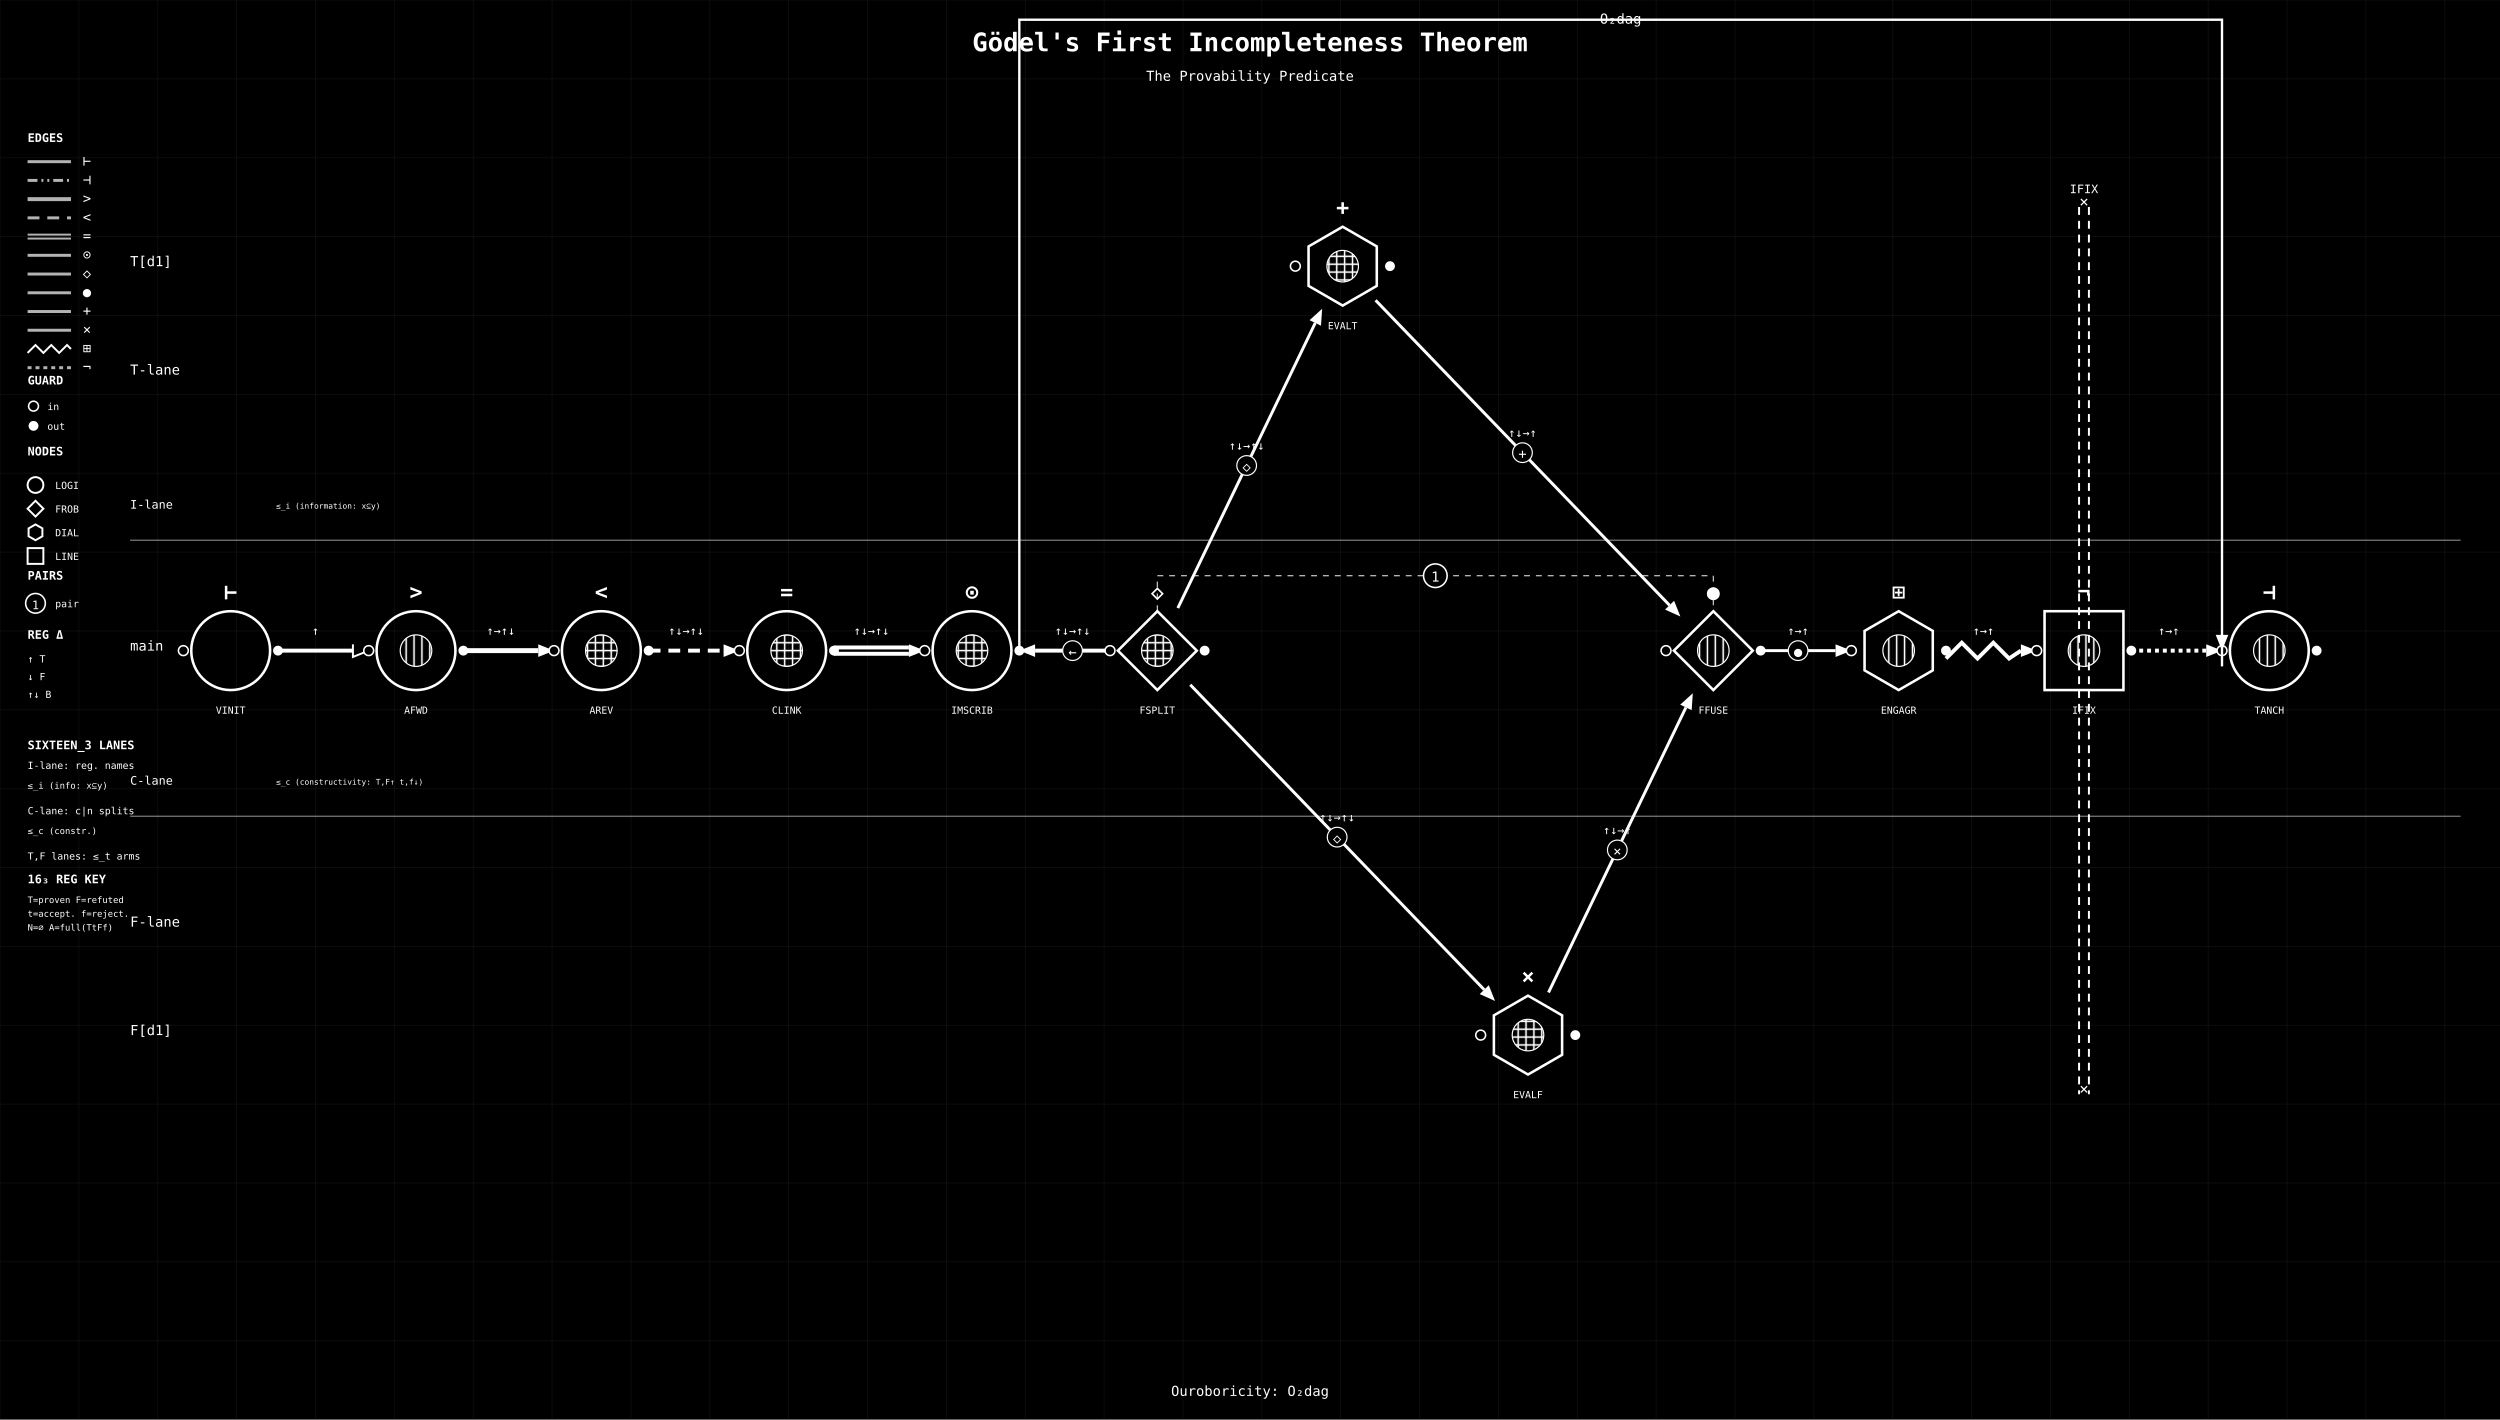
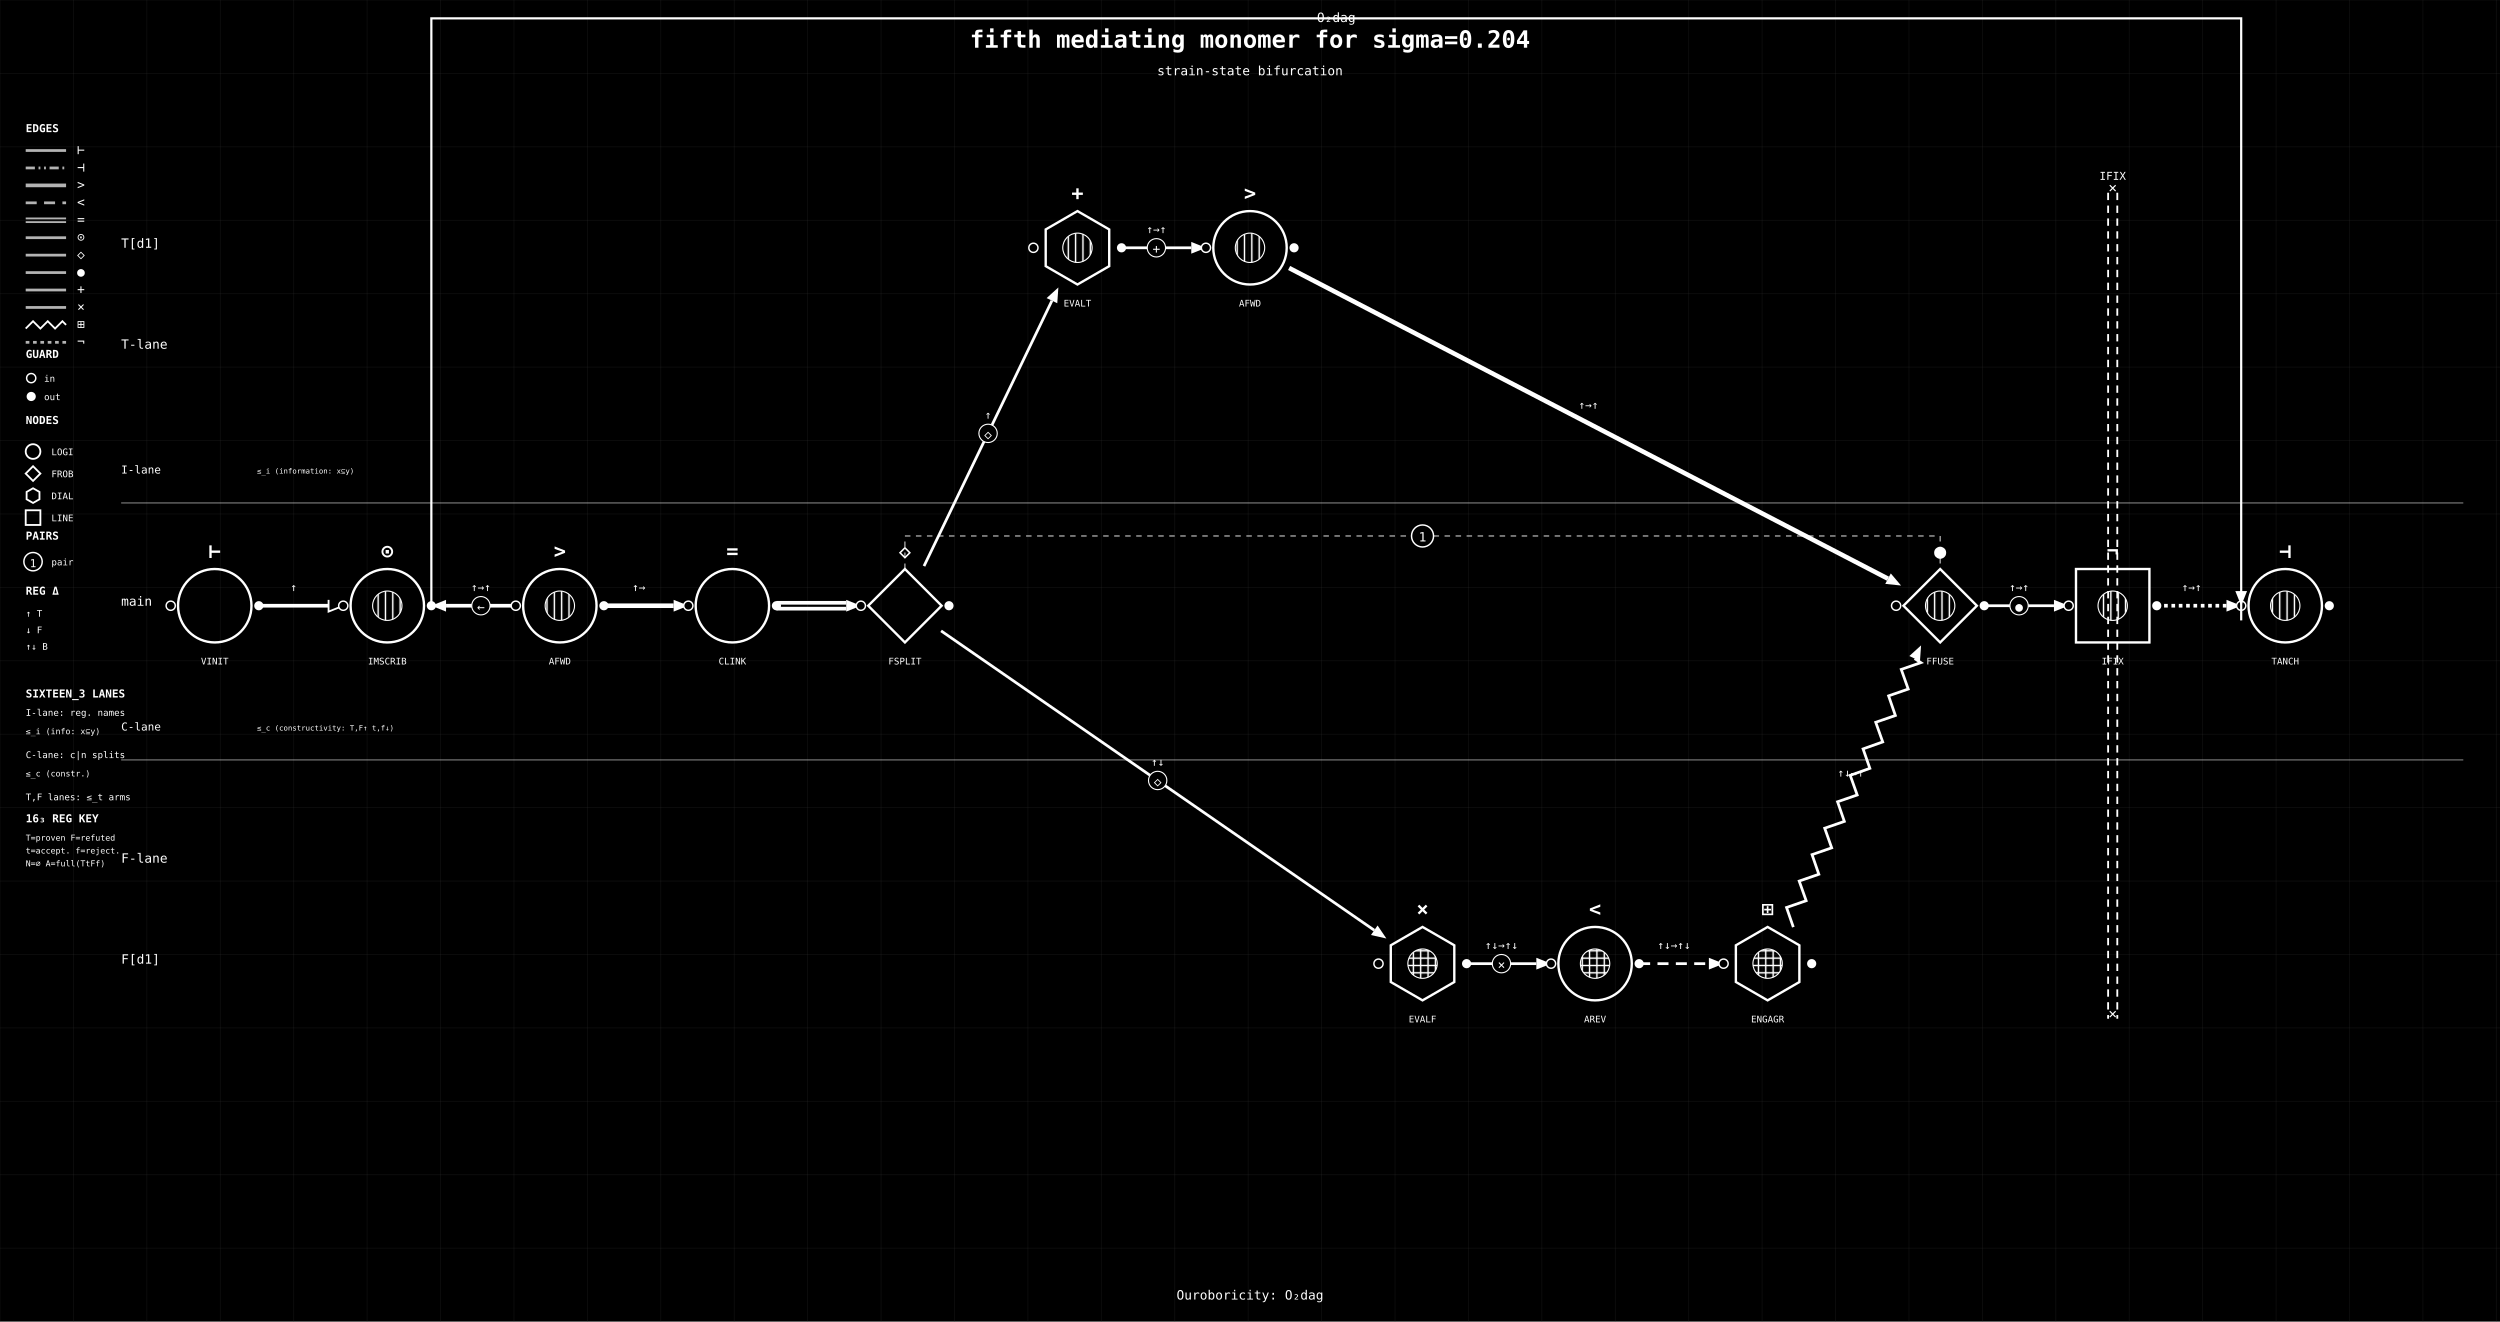
- <svg xmlns="http://www.w3.org/2000/svg" viewBox="0 0 1268 720">
-   <rect width="1268" height="720" fill="#000000" />
+ <svg xmlns="http://www.w3.org/2000/svg" viewBox="0 0 1362 720">
+   <rect width="1362" height="720" fill="#000000" />
  <defs>
    <pattern id="hatch-T" width="4" height="4" patternUnits="userSpaceOnUse">
      <path d="M2,0 L2,4" stroke="#ffffff" stroke-width="0.8" />
    </pattern>
    <pattern id="hatch-F" width="4" height="4" patternUnits="userSpaceOnUse">
      <path d="M0,2 L4,2" stroke="#ffffff" stroke-width="0.8" />
    </pattern>
    <pattern id="hatch-B" width="4" height="4" patternUnits="userSpaceOnUse">
      <path d="M2,0 L2,4 M0,2 L4,2" stroke="#ffffff" stroke-width="0.8" />
    </pattern>
  </defs>
  <line x1="0.0" y1="0.0" x2="0.0" y2="720.0" stroke="#333333" stroke-width="0.4" opacity="0.3" />
  <line x1="40.0" y1="0.0" x2="40.0" y2="720.0" stroke="#333333" stroke-width="0.4" opacity="0.3" />
  <line x1="80.0" y1="0.0" x2="80.0" y2="720.0" stroke="#333333" stroke-width="0.4" opacity="0.3" />
  <line x1="120.0" y1="0.0" x2="120.0" y2="720.0" stroke="#333333" stroke-width="0.4" opacity="0.3" />
  <line x1="160.0" y1="0.0" x2="160.0" y2="720.0" stroke="#333333" stroke-width="0.4" opacity="0.3" />
  <line x1="200.0" y1="0.0" x2="200.0" y2="720.0" stroke="#333333" stroke-width="0.4" opacity="0.3" />
  <line x1="240.0" y1="0.0" x2="240.0" y2="720.0" stroke="#333333" stroke-width="0.4" opacity="0.3" />
  <line x1="280.0" y1="0.0" x2="280.0" y2="720.0" stroke="#333333" stroke-width="0.4" opacity="0.3" />
  <line x1="320.0" y1="0.0" x2="320.0" y2="720.0" stroke="#333333" stroke-width="0.4" opacity="0.3" />
  <line x1="360.0" y1="0.0" x2="360.0" y2="720.0" stroke="#333333" stroke-width="0.4" opacity="0.3" />
  <line x1="400.0" y1="0.0" x2="400.0" y2="720.0" stroke="#333333" stroke-width="0.4" opacity="0.3" />
  <line x1="440.0" y1="0.0" x2="440.0" y2="720.0" stroke="#333333" stroke-width="0.4" opacity="0.3" />
  <line x1="480.0" y1="0.0" x2="480.0" y2="720.0" stroke="#333333" stroke-width="0.4" opacity="0.3" />
  <line x1="520.0" y1="0.0" x2="520.0" y2="720.0" stroke="#333333" stroke-width="0.4" opacity="0.3" />
  <line x1="560.0" y1="0.0" x2="560.0" y2="720.0" stroke="#333333" stroke-width="0.4" opacity="0.3" />
  <line x1="600.0" y1="0.0" x2="600.0" y2="720.0" stroke="#333333" stroke-width="0.4" opacity="0.3" />
  <line x1="640.0" y1="0.0" x2="640.0" y2="720.0" stroke="#333333" stroke-width="0.4" opacity="0.3" />
  <line x1="680.0" y1="0.0" x2="680.0" y2="720.0" stroke="#333333" stroke-width="0.4" opacity="0.3" />
  <line x1="720.0" y1="0.0" x2="720.0" y2="720.0" stroke="#333333" stroke-width="0.4" opacity="0.3" />
  <line x1="760.0" y1="0.0" x2="760.0" y2="720.0" stroke="#333333" stroke-width="0.4" opacity="0.3" />
  <line x1="800.0" y1="0.0" x2="800.0" y2="720.0" stroke="#333333" stroke-width="0.4" opacity="0.3" />
  <line x1="840.0" y1="0.0" x2="840.0" y2="720.0" stroke="#333333" stroke-width="0.4" opacity="0.3" />
  <line x1="880.0" y1="0.0" x2="880.0" y2="720.0" stroke="#333333" stroke-width="0.4" opacity="0.3" />
  <line x1="920.0" y1="0.0" x2="920.0" y2="720.0" stroke="#333333" stroke-width="0.4" opacity="0.3" />
  <line x1="960.0" y1="0.0" x2="960.0" y2="720.0" stroke="#333333" stroke-width="0.4" opacity="0.3" />
  <line x1="1000.0" y1="0.0" x2="1000.0" y2="720.0" stroke="#333333" stroke-width="0.4" opacity="0.3" />
  <line x1="1040.0" y1="0.0" x2="1040.0" y2="720.0" stroke="#333333" stroke-width="0.4" opacity="0.3" />
  <line x1="1080.0" y1="0.0" x2="1080.0" y2="720.0" stroke="#333333" stroke-width="0.4" opacity="0.3" />
  <line x1="1120.0" y1="0.0" x2="1120.0" y2="720.0" stroke="#333333" stroke-width="0.4" opacity="0.3" />
  <line x1="1160.0" y1="0.0" x2="1160.0" y2="720.0" stroke="#333333" stroke-width="0.4" opacity="0.3" />
  <line x1="1200.0" y1="0.0" x2="1200.0" y2="720.0" stroke="#333333" stroke-width="0.4" opacity="0.3" />
  <line x1="1240.0" y1="0.0" x2="1240.0" y2="720.0" stroke="#333333" stroke-width="0.4" opacity="0.3" />
-   <line x1="0.0" y1="0.0" x2="1268.0" y2="0.0" stroke="#333333" stroke-width="0.4" opacity="0.3" />
-   <line x1="0.0" y1="40.0" x2="1268.0" y2="40.0" stroke="#333333" stroke-width="0.4" opacity="0.3" />
-   <line x1="0.0" y1="80.0" x2="1268.0" y2="80.0" stroke="#333333" stroke-width="0.4" opacity="0.3" />
-   <line x1="0.0" y1="120.0" x2="1268.0" y2="120.0" stroke="#333333" stroke-width="0.4" opacity="0.3" />
-   <line x1="0.0" y1="160.0" x2="1268.0" y2="160.0" stroke="#333333" stroke-width="0.4" opacity="0.3" />
-   <line x1="0.0" y1="200.0" x2="1268.0" y2="200.0" stroke="#333333" stroke-width="0.4" opacity="0.3" />
-   <line x1="0.0" y1="240.0" x2="1268.0" y2="240.0" stroke="#333333" stroke-width="0.4" opacity="0.3" />
-   <line x1="0.0" y1="280.0" x2="1268.0" y2="280.0" stroke="#333333" stroke-width="0.4" opacity="0.3" />
-   <line x1="0.0" y1="320.0" x2="1268.0" y2="320.0" stroke="#333333" stroke-width="0.4" opacity="0.3" />
-   <line x1="0.0" y1="360.0" x2="1268.0" y2="360.0" stroke="#333333" stroke-width="0.4" opacity="0.3" />
-   <line x1="0.0" y1="400.0" x2="1268.0" y2="400.0" stroke="#333333" stroke-width="0.4" opacity="0.3" />
-   <line x1="0.0" y1="440.0" x2="1268.0" y2="440.0" stroke="#333333" stroke-width="0.4" opacity="0.3" />
-   <line x1="0.0" y1="480.0" x2="1268.0" y2="480.0" stroke="#333333" stroke-width="0.4" opacity="0.3" />
-   <line x1="0.0" y1="520.0" x2="1268.0" y2="520.0" stroke="#333333" stroke-width="0.4" opacity="0.3" />
-   <line x1="0.0" y1="560.0" x2="1268.0" y2="560.0" stroke="#333333" stroke-width="0.4" opacity="0.3" />
-   <line x1="0.0" y1="600.0" x2="1268.0" y2="600.0" stroke="#333333" stroke-width="0.4" opacity="0.3" />
-   <line x1="0.0" y1="640.0" x2="1268.0" y2="640.0" stroke="#333333" stroke-width="0.4" opacity="0.3" />
-   <line x1="0.0" y1="680.0" x2="1268.0" y2="680.0" stroke="#333333" stroke-width="0.4" opacity="0.3" />
-   <text x="634.0" y="26.0" fill="#ffffff" font-size="13" text-anchor="middle" font-family="monospace" font-weight="bold">Gödel's First Incompleteness Theorem</text>
-   <text x="634.0" y="41.0" fill="#ffffff" font-size="7" text-anchor="middle" font-family="monospace">The Provability Predicate</text>
+   <line x1="1280.0" y1="0.0" x2="1280.0" y2="720.0" stroke="#333333" stroke-width="0.4" opacity="0.3" />
+   <line x1="1320.0" y1="0.0" x2="1320.0" y2="720.0" stroke="#333333" stroke-width="0.4" opacity="0.3" />
+   <line x1="1360.0" y1="0.0" x2="1360.0" y2="720.0" stroke="#333333" stroke-width="0.4" opacity="0.3" />
+   <line x1="0.0" y1="0.0" x2="1362.0" y2="0.0" stroke="#333333" stroke-width="0.4" opacity="0.3" />
+   <line x1="0.0" y1="40.0" x2="1362.0" y2="40.0" stroke="#333333" stroke-width="0.4" opacity="0.3" />
+   <line x1="0.0" y1="80.0" x2="1362.0" y2="80.0" stroke="#333333" stroke-width="0.4" opacity="0.3" />
+   <line x1="0.0" y1="120.0" x2="1362.0" y2="120.0" stroke="#333333" stroke-width="0.4" opacity="0.3" />
+   <line x1="0.0" y1="160.0" x2="1362.0" y2="160.0" stroke="#333333" stroke-width="0.4" opacity="0.3" />
+   <line x1="0.0" y1="200.0" x2="1362.0" y2="200.0" stroke="#333333" stroke-width="0.4" opacity="0.3" />
+   <line x1="0.0" y1="240.0" x2="1362.0" y2="240.0" stroke="#333333" stroke-width="0.4" opacity="0.3" />
+   <line x1="0.0" y1="280.0" x2="1362.0" y2="280.0" stroke="#333333" stroke-width="0.4" opacity="0.3" />
+   <line x1="0.0" y1="320.0" x2="1362.0" y2="320.0" stroke="#333333" stroke-width="0.4" opacity="0.3" />
+   <line x1="0.0" y1="360.0" x2="1362.0" y2="360.0" stroke="#333333" stroke-width="0.4" opacity="0.3" />
+   <line x1="0.0" y1="400.0" x2="1362.0" y2="400.0" stroke="#333333" stroke-width="0.4" opacity="0.3" />
+   <line x1="0.0" y1="440.0" x2="1362.0" y2="440.0" stroke="#333333" stroke-width="0.4" opacity="0.3" />
+   <line x1="0.0" y1="480.0" x2="1362.0" y2="480.0" stroke="#333333" stroke-width="0.4" opacity="0.3" />
+   <line x1="0.0" y1="520.0" x2="1362.0" y2="520.0" stroke="#333333" stroke-width="0.4" opacity="0.3" />
+   <line x1="0.0" y1="560.0" x2="1362.0" y2="560.0" stroke="#333333" stroke-width="0.4" opacity="0.3" />
+   <line x1="0.0" y1="600.0" x2="1362.0" y2="600.0" stroke="#333333" stroke-width="0.4" opacity="0.3" />
+   <line x1="0.0" y1="640.0" x2="1362.0" y2="640.0" stroke="#333333" stroke-width="0.4" opacity="0.3" />
+   <line x1="0.0" y1="680.0" x2="1362.0" y2="680.0" stroke="#333333" stroke-width="0.4" opacity="0.3" />
+   <text x="681.0" y="26.0" fill="#ffffff" font-size="13" text-anchor="middle" font-family="monospace" font-weight="bold">fifth mediating monomer for sigma=0.204 </text>
+   <text x="681.0" y="41.0" fill="#ffffff" font-size="7" text-anchor="middle" font-family="monospace">strain-state bifurcation</text>
  <text x="66.0" y="190.0" fill="#ffffff" font-size="7" text-anchor="start" font-family="monospace">T-lane</text>
  <text x="66.0" y="135.0" fill="#ffffff" font-size="7" text-anchor="start" font-family="monospace">T[d1]</text>
  <text x="66.0" y="470.0" fill="#ffffff" font-size="7" text-anchor="start" font-family="monospace">F-lane</text>
  <text x="66.0" y="525.0" fill="#ffffff" font-size="7" text-anchor="start" font-family="monospace">F[d1]</text>
  <text x="66.0" y="330.0" fill="#ffffff" font-size="7" text-anchor="start" font-family="monospace">main</text>
  <text x="66.0" y="258.0" fill="#ffffff" font-size="6" text-anchor="start" font-family="monospace">I-lane</text>
  <text x="140.0" y="258.0" fill="#ffffff" font-size="4" text-anchor="start" font-family="monospace">≤_i (information: x⊆y)</text>
-   <line x1="66.0" y1="274.0" x2="1248.0" y2="274.0" stroke="#ffffff" stroke-width="0.6" opacity="0.5" />
+   <line x1="66.0" y1="274.0" x2="1342.0" y2="274.0" stroke="#ffffff" stroke-width="0.6" opacity="0.5" />
  <text x="66.0" y="398.0" fill="#ffffff" font-size="6" text-anchor="start" font-family="monospace">C-lane</text>
  <text x="140.0" y="398.0" fill="#ffffff" font-size="4" text-anchor="start" font-family="monospace">≤_c (constructivity: T,F↑ t,f↓)</text>
-   <line x1="66.0" y1="414.0" x2="1248.0" y2="414.0" stroke="#ffffff" stroke-width="0.6" opacity="0.5" />
-   <line x1="1054.5" y1="105.0" x2="1054.5" y2="555.0" stroke="#ffffff" stroke-width="1.0" opacity="1.0" stroke-dasharray="4,3" />
-   <line x1="1059.5" y1="105.0" x2="1059.5" y2="555.0" stroke="#ffffff" stroke-width="1.0" opacity="1.0" stroke-dasharray="4,3" />
-   <text x="1057.0" y="105.0" fill="#ffffff" font-size="8" text-anchor="middle" font-family="monospace">×</text>
-   <text x="1057.0" y="555.0" fill="#ffffff" font-size="8" text-anchor="middle" font-family="monospace">×</text>
-   <text x="1057.0" y="98.0" fill="#ffffff" font-size="6" text-anchor="middle" font-family="monospace">IFIX</text>
-   <line x1="587.0" y1="310.0" x2="587.0" y2="292.0" stroke="#ffffff" stroke-width="0.6" opacity="0.8" stroke-dasharray="3,3" />
-   <line x1="587.0" y1="292.0" x2="869.0" y2="292.0" stroke="#ffffff" stroke-width="0.6" opacity="0.8" stroke-dasharray="3,3" />
-   <line x1="869.0" y1="292.0" x2="869.0" y2="310.0" stroke="#ffffff" stroke-width="0.6" opacity="0.8" stroke-dasharray="3,3" />
-   <circle cx="728.0" cy="292.0" r="6" fill="#000000" stroke="#ffffff" stroke-width="0.8" />
-   <text x="728.0" y="295.0" fill="#ffffff" font-size="7" text-anchor="middle" font-family="monospace">1</text>
-   <line x1="597.4" y1="308.4" x2="667.1" y2="163.8" stroke="#ffffff" stroke-width="1.5" opacity="1.0" />
-   <polygon points="670.6,156.6 670.0,165.2 664.2,162.4" fill="#ffffff" />
-   <circle cx="632.3" cy="236.1" r="5" fill="#000000" stroke="#ffffff" stroke-width="0.6" />
-   <text x="632.3" y="239.1" fill="#ffffff" font-size="7" text-anchor="middle" font-family="monospace">◇</text>
-   <text x="632.3" y="228.1" fill="#ffffff" font-size="6" text-anchor="middle" font-family="monospace">↑↓→↑↓</text>
-   <line x1="697.7" y1="152.3" x2="846.8" y2="307.0" stroke="#ffffff" stroke-width="1.5" opacity="1.0" />
-   <polygon points="852.3,312.7 844.5,309.2 849.1,304.7" fill="#ffffff" />
-   <circle cx="772.2" cy="229.6" r="5" fill="#000000" stroke="#ffffff" stroke-width="0.6" />
-   <text x="772.2" y="232.6" fill="#ffffff" font-size="7" text-anchor="middle" font-family="monospace">+</text>
-   <text x="772.2" y="221.6" fill="#ffffff" font-size="6" text-anchor="middle" font-family="monospace">↑↓→↑</text>
-   <line x1="603.7" y1="347.3" x2="752.8" y2="502.0" stroke="#ffffff" stroke-width="1.5" opacity="1.0" />
-   <polygon points="758.3,507.7 750.5,504.2 755.1,499.7" fill="#ffffff" />
-   <circle cx="678.2" cy="424.6" r="5" fill="#000000" stroke="#ffffff" stroke-width="0.6" />
-   <text x="678.2" y="427.6" fill="#ffffff" font-size="7" text-anchor="middle" font-family="monospace">◇</text>
-   <text x="678.2" y="416.6" fill="#ffffff" font-size="6" text-anchor="middle" font-family="monospace">↑↓→↑↓</text>
-   <line x1="785.4" y1="503.4" x2="855.1" y2="358.8" stroke="#ffffff" stroke-width="1.5" opacity="1.0" />
-   <polygon points="858.6,351.6 858.0,360.2 852.2,357.4" fill="#ffffff" />
-   <circle cx="820.3" cy="431.1" r="5" fill="#000000" stroke="#ffffff" stroke-width="0.6" />
-   <text x="820.3" y="434.1" fill="#ffffff" font-size="7" text-anchor="middle" font-family="monospace">×</text>
-   <text x="820.3" y="423.1" fill="#ffffff" font-size="6" text-anchor="middle" font-family="monospace">↑↓→↑</text>
+   <line x1="66.0" y1="414.0" x2="1342.0" y2="414.0" stroke="#ffffff" stroke-width="0.6" opacity="0.5" />
+   <line x1="1148.5" y1="105.0" x2="1148.5" y2="555.0" stroke="#ffffff" stroke-width="1.0" opacity="1.0" stroke-dasharray="4,3" />
+   <line x1="1153.5" y1="105.0" x2="1153.5" y2="555.0" stroke="#ffffff" stroke-width="1.0" opacity="1.0" stroke-dasharray="4,3" />
+   <text x="1151.0" y="105.0" fill="#ffffff" font-size="8" text-anchor="middle" font-family="monospace">×</text>
+   <text x="1151.0" y="555.0" fill="#ffffff" font-size="8" text-anchor="middle" font-family="monospace">×</text>
+   <text x="1151.0" y="98.0" fill="#ffffff" font-size="6" text-anchor="middle" font-family="monospace">IFIX</text>
+   <line x1="493.0" y1="310.0" x2="493.0" y2="292.0" stroke="#ffffff" stroke-width="0.6" opacity="0.8" stroke-dasharray="3,3" />
+   <line x1="493.0" y1="292.0" x2="1057.0" y2="292.0" stroke="#ffffff" stroke-width="0.6" opacity="0.8" stroke-dasharray="3,3" />
+   <line x1="1057.0" y1="292.0" x2="1057.0" y2="310.0" stroke="#ffffff" stroke-width="0.6" opacity="0.8" stroke-dasharray="3,3" />
+   <circle cx="775.0" cy="292.0" r="6" fill="#000000" stroke="#ffffff" stroke-width="0.8" />
+   <text x="775.0" y="295.0" fill="#ffffff" font-size="7" text-anchor="middle" font-family="monospace">1</text>
+   <line x1="503.4" y1="308.4" x2="573.1" y2="163.8" stroke="#ffffff" stroke-width="1.5" opacity="1.0" />
+   <polygon points="576.6,156.6 576.0,165.2 570.2,162.4" fill="#ffffff" />
+   <circle cx="538.3" cy="236.1" r="5" fill="#000000" stroke="#ffffff" stroke-width="0.6" />
+   <text x="538.3" y="239.1" fill="#ffffff" font-size="7" text-anchor="middle" font-family="monospace">◇</text>
+   <text x="538.3" y="228.1" fill="#ffffff" font-size="6" text-anchor="middle" font-family="monospace">↑</text>
+   <line x1="611.0" y1="135.0" x2="649.0" y2="135.0" stroke="#ffffff" stroke-width="1.5" opacity="1.0" />
+   <polygon points="657.0,135.0 649.0,138.2 649.0,131.8" fill="#ffffff" />
+   <circle cx="630.0" cy="135.0" r="5" fill="#000000" stroke="#ffffff" stroke-width="0.6" />
+   <text x="630.0" y="138.0" fill="#ffffff" font-size="7" text-anchor="middle" font-family="monospace">+</text>
+   <text x="630.0" y="127.0" fill="#ffffff" font-size="6" text-anchor="middle" font-family="monospace">↑→↑</text>
+   <line x1="702.3" y1="146.0" x2="1028.6" y2="315.3" stroke="#ffffff" stroke-width="2.5" opacity="1.0" />
+   <polygon points="1035.7,319.0 1027.1,318.1 1030.1,312.4" fill="#ffffff" />
+   <text x="865.4" y="222.7" fill="#ffffff" font-size="6" text-anchor="middle" font-family="monospace">↑→↑</text>
+   <line x1="512.7" y1="343.7" x2="748.7" y2="506.8" stroke="#ffffff" stroke-width="1.5" opacity="1.0" />
+   <polygon points="755.3,511.3 746.9,509.4 750.5,504.2" fill="#ffffff" />
+   <circle cx="630.7" cy="425.2" r="5" fill="#000000" stroke="#ffffff" stroke-width="0.6" />
+   <text x="630.7" y="428.2" fill="#ffffff" font-size="7" text-anchor="middle" font-family="monospace">◇</text>
+   <text x="630.7" y="417.2" fill="#ffffff" font-size="6" text-anchor="middle" font-family="monospace">↑↓</text>
+   <line x1="799.0" y1="525.0" x2="837.0" y2="525.0" stroke="#ffffff" stroke-width="1.5" opacity="1.0" />
+   <polygon points="845.0,525.0 837.0,528.2 837.0,521.8" fill="#ffffff" />
+   <circle cx="818.0" cy="525.0" r="5" fill="#000000" stroke="#ffffff" stroke-width="0.6" />
+   <text x="818.0" y="528.0" fill="#ffffff" font-size="7" text-anchor="middle" font-family="monospace">×</text>
+   <text x="818.0" y="517.0" fill="#ffffff" font-size="6" text-anchor="middle" font-family="monospace">↑↓→↑↓</text>
+   <line x1="893.0" y1="525.0" x2="931.0" y2="525.0" stroke="#ffffff" stroke-width="1.5" opacity="1.0" stroke-dasharray="6,4" />
+   <polygon points="939.0,525.0 931.0,528.2 931.0,521.8" fill="#ffffff" />
+   <text x="912.0" y="517.0" fill="#ffffff" font-size="6" text-anchor="middle" font-family="monospace">↑↓→↑↓</text>
+   <polyline points="977.0,505.1 973.3,494.4 984.0,490.7 980.2,480.0 990.9,476.3 987.2,465.6 997.9,461.9 994.1,451.2 1004.8,447.5 1001.1,436.8 1011.8,433.1 1008.0,422.4 1018.7,418.6 1015.0,408.0 1025.7,404.2 1021.9,393.5 1032.6,389.8 1028.9,379.1 1039.6,375.4 1035.8,364.7 1046.5,361.0 1043.1,358.8" fill="none" stroke="#ffffff" stroke-width="1.5" />
+   <polygon points="1046.6,351.6 1046.0,360.2 1040.2,357.4" fill="#ffffff" />
+   <text x="1008.3" y="423.1" fill="#ffffff" font-size="6" text-anchor="middle" font-family="monospace">↑↓→↑</text>
  <line x1="141.0" y1="330.0" x2="179.0" y2="330.0" stroke="#ffffff" stroke-width="2.0" opacity="1.0" />
  <polyline points="187.0,330.0 179.0,333.2 179.0,326.8" fill="none" stroke="#ffffff" stroke-width="1.0" />
  <text x="160.0" y="322.0" fill="#ffffff" font-size="6" text-anchor="middle" font-family="monospace">↑</text>
-   <line x1="235.0" y1="330.0" x2="273.0" y2="330.0" stroke="#ffffff" stroke-width="2.5" opacity="1.0" />
-   <polygon points="281.0,330.0 273.0,333.2 273.0,326.8" fill="#ffffff" />
-   <text x="254.0" y="322.0" fill="#ffffff" font-size="6" text-anchor="middle" font-family="monospace">↑→↑↓</text>
-   <line x1="329.0" y1="330.0" x2="367.0" y2="330.0" stroke="#ffffff" stroke-width="2.0" opacity="1.0" stroke-dasharray="6,4" />
+   <line x1="243.0" y1="330.0" x2="281.0" y2="330.0" stroke="#ffffff" stroke-width="2.0" opacity="1.0" />
+   <polygon points="235.0,330.0 243.0,326.8 243.0,333.2" fill="#ffffff" />
+   <circle cx="262.0" cy="330.0" r="5" fill="#000000" stroke="#ffffff" stroke-width="0.6" />
+   <text x="262.0" y="333.0" fill="#ffffff" font-size="7" text-anchor="middle" font-family="monospace">←</text>
+   <text x="262.0" y="322.0" fill="#ffffff" font-size="6" text-anchor="middle" font-family="monospace">↑→↑</text>
+   <line x1="329.0" y1="330.0" x2="367.0" y2="330.0" stroke="#ffffff" stroke-width="2.5" opacity="1.0" />
  <polygon points="375.0,330.0 367.0,333.2 367.0,326.8" fill="#ffffff" />
-   <text x="348.0" y="322.0" fill="#ffffff" font-size="6" text-anchor="middle" font-family="monospace">↑↓→↑↓</text>
+   <text x="348.0" y="322.0" fill="#ffffff" font-size="6" text-anchor="middle" font-family="monospace">↑→</text>
  <line x1="423.0" y1="328.4" x2="461.0" y2="328.4" stroke="#ffffff" stroke-width="2.0" opacity="1.0" />
  <line x1="423.0" y1="331.6" x2="461.0" y2="331.6" stroke="#ffffff" stroke-width="2.0" opacity="1.0" />
  <polygon points="469.0,330.0 461.0,333.2 461.0,326.8" fill="#ffffff" />
-   <text x="442.0" y="322.0" fill="#ffffff" font-size="6" text-anchor="middle" font-family="monospace">↑↓→↑↓</text>
-   <line x1="525.0" y1="330.0" x2="563.0" y2="330.0" stroke="#ffffff" stroke-width="2.0" opacity="1.0" />
-   <polygon points="517.0,330.0 525.0,326.8 525.0,333.2" fill="#ffffff" />
-   <circle cx="544.0" cy="330.0" r="5" fill="#000000" stroke="#ffffff" stroke-width="0.6" />
-   <text x="544.0" y="333.0" fill="#ffffff" font-size="7" text-anchor="middle" font-family="monospace">←</text>
-   <text x="544.0" y="322.0" fill="#ffffff" font-size="6" text-anchor="middle" font-family="monospace">↑↓→↑↓</text>
-   <polyline points="987.0,334.0 995.0,326.0 1003.0,334.0 1011.0,326.0 1019.0,334.0 1025.0,330.0" fill="none" stroke="#ffffff" stroke-width="2.0" />
-   <polygon points="1033.0,330.0 1025.0,333.2 1025.0,326.8" fill="#ffffff" />
-   <text x="1006.0" y="322.0" fill="#ffffff" font-size="6" text-anchor="middle" font-family="monospace">↑→↑</text>
-   <line x1="1081.0" y1="330.0" x2="1119.0" y2="330.0" stroke="#ffffff" stroke-width="2.0" opacity="1.0" stroke-dasharray="2,2" />
+   <line x1="1175.0" y1="330.0" x2="1213.0" y2="330.0" stroke="#ffffff" stroke-width="2.0" opacity="1.0" stroke-dasharray="2,2" />
+   <polygon points="1221.0,330.0 1213.0,333.2 1213.0,326.8" fill="#ffffff" />
+   <text x="1194.0" y="322.0" fill="#ffffff" font-size="6" text-anchor="middle" font-family="monospace">↑→↑</text>
+   <line x1="1081.0" y1="330.0" x2="1119.0" y2="330.0" stroke="#ffffff" stroke-width="1.5" opacity="1.0" />
  <polygon points="1127.0,330.0 1119.0,333.2 1119.0,326.8" fill="#ffffff" />
+   <circle cx="1100.0" cy="330.0" r="5" fill="#000000" stroke="#ffffff" stroke-width="0.6" />
+   <text x="1100.0" y="333.0" fill="#ffffff" font-size="7" text-anchor="middle" font-family="monospace">●</text>
  <text x="1100.0" y="322.0" fill="#ffffff" font-size="6" text-anchor="middle" font-family="monospace">↑→↑</text>
-   <line x1="893.0" y1="330.0" x2="931.0" y2="330.0" stroke="#ffffff" stroke-width="1.5" opacity="1.0" />
-   <polygon points="939.0,330.0 931.0,333.2 931.0,326.8" fill="#ffffff" />
-   <circle cx="912.0" cy="330.0" r="5" fill="#000000" stroke="#ffffff" stroke-width="0.6" />
-   <text x="912.0" y="333.0" fill="#ffffff" font-size="7" text-anchor="middle" font-family="monospace">●</text>
-   <text x="912.0" y="322.0" fill="#ffffff" font-size="6" text-anchor="middle" font-family="monospace">↑→↑</text>
  <circle fill="none" stroke="#ffffff" stroke-width="1.3" cx="117.0" cy="330.0" r="20.0" />
  <circle cx="93.0" cy="330.0" r="2.5" fill="#000000" stroke="#ffffff" stroke-width="0.8" />
  <circle cx="141.0" cy="330.0" r="2.5" fill="#ffffff" />
  <text x="117.0" y="304.0" fill="#ffffff" font-size="11" text-anchor="middle" font-family="monospace" font-weight="bold">⊢</text>
  <text x="117.0" y="362.0" fill="#ffffff" font-size="5" text-anchor="middle" font-family="monospace">VINIT</text>
  <circle fill="none" stroke="#ffffff" stroke-width="1.3" cx="211.0" cy="330.0" r="20.0" />
  <circle cx="211.0" cy="330.0" r="8" fill="url(#hatch-T)" stroke="#ffffff" stroke-width="0.6" />
  <circle cx="187.0" cy="330.0" r="2.5" fill="#000000" stroke="#ffffff" stroke-width="0.8" />
  <circle cx="235.0" cy="330.0" r="2.5" fill="#ffffff" />
-   <text x="211.0" y="304.0" fill="#ffffff" font-size="11" text-anchor="middle" font-family="monospace" font-weight="bold">&gt;</text>
-   <text x="211.0" y="362.0" fill="#ffffff" font-size="5" text-anchor="middle" font-family="monospace">AFWD</text>
+   <text x="211.0" y="304.0" fill="#ffffff" font-size="11" text-anchor="middle" font-family="monospace" font-weight="bold">⊙</text>
+   <text x="211.0" y="362.0" fill="#ffffff" font-size="5" text-anchor="middle" font-family="monospace">IMSCRIB</text>
  <circle fill="none" stroke="#ffffff" stroke-width="1.3" cx="305.0" cy="330.0" r="20.0" />
-   <circle cx="305.0" cy="330.0" r="8" fill="url(#hatch-B)" stroke="#ffffff" stroke-width="0.6" />
+   <circle cx="305.0" cy="330.0" r="8" fill="url(#hatch-T)" stroke="#ffffff" stroke-width="0.6" />
  <circle cx="281.0" cy="330.0" r="2.5" fill="#000000" stroke="#ffffff" stroke-width="0.8" />
  <circle cx="329.0" cy="330.0" r="2.5" fill="#ffffff" />
-   <text x="305.0" y="304.0" fill="#ffffff" font-size="11" text-anchor="middle" font-family="monospace" font-weight="bold">&lt;</text>
-   <text x="305.0" y="362.0" fill="#ffffff" font-size="5" text-anchor="middle" font-family="monospace">AREV</text>
+   <text x="305.0" y="304.0" fill="#ffffff" font-size="11" text-anchor="middle" font-family="monospace" font-weight="bold">&gt;</text>
+   <text x="305.0" y="362.0" fill="#ffffff" font-size="5" text-anchor="middle" font-family="monospace">AFWD</text>
  <circle fill="none" stroke="#ffffff" stroke-width="1.3" cx="399.0" cy="330.0" r="20.0" />
-   <circle cx="399.0" cy="330.0" r="8" fill="url(#hatch-B)" stroke="#ffffff" stroke-width="0.6" />
  <circle cx="375.0" cy="330.0" r="2.5" fill="#000000" stroke="#ffffff" stroke-width="0.8" />
  <circle cx="423.0" cy="330.0" r="2.5" fill="#ffffff" />
  <text x="399.0" y="304.0" fill="#ffffff" font-size="11" text-anchor="middle" font-family="monospace" font-weight="bold">=</text>
  <text x="399.0" y="362.0" fill="#ffffff" font-size="5" text-anchor="middle" font-family="monospace">CLINK</text>
-   <circle fill="none" stroke="#ffffff" stroke-width="1.3" cx="493.0" cy="330.0" r="20.0" />
-   <circle cx="493.0" cy="330.0" r="8" fill="url(#hatch-B)" stroke="#ffffff" stroke-width="0.6" />
+   <polygon fill="none" stroke="#ffffff" stroke-width="1.3" points="493.0,310.0 513.0,330 493.0,350.0 473.0,330" />
  <circle cx="469.0" cy="330.0" r="2.5" fill="#000000" stroke="#ffffff" stroke-width="0.8" />
  <circle cx="517.0" cy="330.0" r="2.5" fill="#ffffff" />
-   <text x="493.0" y="304.0" fill="#ffffff" font-size="11" text-anchor="middle" font-family="monospace" font-weight="bold">⊙</text>
-   <text x="493.0" y="362.0" fill="#ffffff" font-size="5" text-anchor="middle" font-family="monospace">IMSCRIB</text>
-   <polygon fill="none" stroke="#ffffff" stroke-width="1.3" points="587.0,310.0 607.0,330 587.0,350.0 567.0,330" />
-   <circle cx="587.0" cy="330.0" r="8" fill="url(#hatch-B)" stroke="#ffffff" stroke-width="0.6" />
-   <circle cx="563.0" cy="330.0" r="2.5" fill="#000000" stroke="#ffffff" stroke-width="0.8" />
-   <circle cx="611.0" cy="330.0" r="2.5" fill="#ffffff" />
-   <text x="587.0" y="304.0" fill="#ffffff" font-size="11" text-anchor="middle" font-family="monospace" font-weight="bold">◇</text>
-   <text x="587.0" y="362.0" fill="#ffffff" font-size="5" text-anchor="middle" font-family="monospace">FSPLIT</text>
-   <polygon fill="none" stroke="#ffffff" stroke-width="1.3" points="698.3,145.0 681.0,155.0 663.7,145.0 663.7,125.0 681.0,115.0 698.3,125.0" />
-   <circle cx="681.0" cy="135.0" r="8" fill="url(#hatch-B)" stroke="#ffffff" stroke-width="0.6" />
+   <text x="493.0" y="304.0" fill="#ffffff" font-size="11" text-anchor="middle" font-family="monospace" font-weight="bold">◇</text>
+   <text x="493.0" y="362.0" fill="#ffffff" font-size="5" text-anchor="middle" font-family="monospace">FSPLIT</text>
+   <polygon fill="none" stroke="#ffffff" stroke-width="1.3" points="604.3,145.0 587.0,155.0 569.7,145.0 569.7,125.0 587.0,115.0 604.3,125.0" />
+   <circle cx="587.0" cy="135.0" r="8" fill="url(#hatch-T)" stroke="#ffffff" stroke-width="0.6" />
+   <circle cx="563.0" cy="135.0" r="2.5" fill="#000000" stroke="#ffffff" stroke-width="0.8" />
+   <circle cx="611.0" cy="135.0" r="2.5" fill="#ffffff" />
+   <text x="587.0" y="109.0" fill="#ffffff" font-size="11" text-anchor="middle" font-family="monospace" font-weight="bold">+</text>
+   <text x="587.0" y="167.0" fill="#ffffff" font-size="5" text-anchor="middle" font-family="monospace">EVALT</text>
+   <circle fill="none" stroke="#ffffff" stroke-width="1.3" cx="681.0" cy="135.0" r="20.0" />
+   <circle cx="681.0" cy="135.0" r="8" fill="url(#hatch-T)" stroke="#ffffff" stroke-width="0.6" />
  <circle cx="657.0" cy="135.0" r="2.5" fill="#000000" stroke="#ffffff" stroke-width="0.8" />
  <circle cx="705.0" cy="135.0" r="2.5" fill="#ffffff" />
-   <text x="681.0" y="109.0" fill="#ffffff" font-size="11" text-anchor="middle" font-family="monospace" font-weight="bold">+</text>
-   <text x="681.0" y="167.0" fill="#ffffff" font-size="5" text-anchor="middle" font-family="monospace">EVALT</text>
+   <text x="681.0" y="109.0" fill="#ffffff" font-size="11" text-anchor="middle" font-family="monospace" font-weight="bold">&gt;</text>
+   <text x="681.0" y="167.0" fill="#ffffff" font-size="5" text-anchor="middle" font-family="monospace">AFWD</text>
  <polygon fill="none" stroke="#ffffff" stroke-width="1.3" points="792.3,535.0 775.0,545.0 757.7,535.0 757.7,515.0 775.0,505.0 792.3,515.0" />
  <circle cx="775.0" cy="525.0" r="8" fill="url(#hatch-B)" stroke="#ffffff" stroke-width="0.6" />
  <circle cx="751.0" cy="525.0" r="2.5" fill="#000000" stroke="#ffffff" stroke-width="0.8" />
  <circle cx="799.0" cy="525.0" r="2.5" fill="#ffffff" />
  <text x="775.0" y="499.0" fill="#ffffff" font-size="11" text-anchor="middle" font-family="monospace" font-weight="bold">×</text>
  <text x="775.0" y="557.0" fill="#ffffff" font-size="5" text-anchor="middle" font-family="monospace">EVALF</text>
-   <polygon fill="none" stroke="#ffffff" stroke-width="1.3" points="869.0,310.0 889.0,330 869.0,350.0 849.0,330" />
-   <circle cx="869.0" cy="330.0" r="8" fill="url(#hatch-T)" stroke="#ffffff" stroke-width="0.6" />
-   <circle cx="845.0" cy="330.0" r="2.5" fill="#000000" stroke="#ffffff" stroke-width="0.8" />
-   <circle cx="893.0" cy="330.0" r="2.5" fill="#ffffff" />
-   <text x="869.0" y="304.0" fill="#ffffff" font-size="11" text-anchor="middle" font-family="monospace" font-weight="bold">●</text>
-   <text x="869.0" y="362.0" fill="#ffffff" font-size="5" text-anchor="middle" font-family="monospace">FFUSE</text>
-   <polygon fill="none" stroke="#ffffff" stroke-width="1.3" points="980.3,340.0 963.0,350.0 945.7,340.0 945.7,320.0 963.0,310.0 980.3,320.0" />
-   <circle cx="963.0" cy="330.0" r="8" fill="url(#hatch-T)" stroke="#ffffff" stroke-width="0.6" />
-   <circle cx="939.0" cy="330.0" r="2.5" fill="#000000" stroke="#ffffff" stroke-width="0.8" />
-   <circle cx="987.0" cy="330.0" r="2.5" fill="#ffffff" />
-   <text x="963.0" y="304.0" fill="#ffffff" font-size="11" text-anchor="middle" font-family="monospace" font-weight="bold">⊞</text>
-   <text x="963.0" y="362.0" fill="#ffffff" font-size="5" text-anchor="middle" font-family="monospace">ENGAGR</text>
-   <rect fill="none" stroke="#ffffff" stroke-width="1.3" x="1037.0" y="310.0" width="40.0" height="40.0" />
+   <circle fill="none" stroke="#ffffff" stroke-width="1.3" cx="869.0" cy="525.0" r="20.0" />
+   <circle cx="869.0" cy="525.0" r="8" fill="url(#hatch-B)" stroke="#ffffff" stroke-width="0.6" />
+   <circle cx="845.0" cy="525.0" r="2.5" fill="#000000" stroke="#ffffff" stroke-width="0.8" />
+   <circle cx="893.0" cy="525.0" r="2.5" fill="#ffffff" />
+   <text x="869.0" y="499.0" fill="#ffffff" font-size="11" text-anchor="middle" font-family="monospace" font-weight="bold">&lt;</text>
+   <text x="869.0" y="557.0" fill="#ffffff" font-size="5" text-anchor="middle" font-family="monospace">AREV</text>
+   <polygon fill="none" stroke="#ffffff" stroke-width="1.3" points="980.3,535.0 963.0,545.0 945.7,535.0 945.7,515.0 963.0,505.0 980.3,515.0" />
+   <circle cx="963.0" cy="525.0" r="8" fill="url(#hatch-B)" stroke="#ffffff" stroke-width="0.6" />
+   <circle cx="939.0" cy="525.0" r="2.5" fill="#000000" stroke="#ffffff" stroke-width="0.8" />
+   <circle cx="987.0" cy="525.0" r="2.5" fill="#ffffff" />
+   <text x="963.0" y="499.0" fill="#ffffff" font-size="11" text-anchor="middle" font-family="monospace" font-weight="bold">⊞</text>
+   <text x="963.0" y="557.0" fill="#ffffff" font-size="5" text-anchor="middle" font-family="monospace">ENGAGR</text>
+   <polygon fill="none" stroke="#ffffff" stroke-width="1.3" points="1057.0,310.0 1077.0,330 1057.0,350.0 1037.0,330" />
  <circle cx="1057.0" cy="330.0" r="8" fill="url(#hatch-T)" stroke="#ffffff" stroke-width="0.6" />
  <circle cx="1033.0" cy="330.0" r="2.5" fill="#000000" stroke="#ffffff" stroke-width="0.8" />
  <circle cx="1081.0" cy="330.0" r="2.5" fill="#ffffff" />
-   <text x="1057.0" y="304.0" fill="#ffffff" font-size="11" text-anchor="middle" font-family="monospace" font-weight="bold">¬</text>
-   <text x="1057.0" y="362.0" fill="#ffffff" font-size="5" text-anchor="middle" font-family="monospace">IFIX</text>
-   <circle fill="none" stroke="#ffffff" stroke-width="1.3" cx="1151.0" cy="330.0" r="20.0" />
+   <text x="1057.0" y="304.0" fill="#ffffff" font-size="11" text-anchor="middle" font-family="monospace" font-weight="bold">●</text>
+   <text x="1057.0" y="362.0" fill="#ffffff" font-size="5" text-anchor="middle" font-family="monospace">FFUSE</text>
+   <rect fill="none" stroke="#ffffff" stroke-width="1.3" x="1131.0" y="310.0" width="40.0" height="40.0" />
  <circle cx="1151.0" cy="330.0" r="8" fill="url(#hatch-T)" stroke="#ffffff" stroke-width="0.6" />
  <circle cx="1127.0" cy="330.0" r="2.5" fill="#000000" stroke="#ffffff" stroke-width="0.8" />
  <circle cx="1175.0" cy="330.0" r="2.5" fill="#ffffff" />
-   <text x="1151.0" y="304.0" fill="#ffffff" font-size="11" text-anchor="middle" font-family="monospace" font-weight="bold">⊣</text>
-   <text x="1151.0" y="362.0" fill="#ffffff" font-size="5" text-anchor="middle" font-family="monospace">TANCH</text>
+   <text x="1151.0" y="304.0" fill="#ffffff" font-size="11" text-anchor="middle" font-family="monospace" font-weight="bold">¬</text>
+   <text x="1151.0" y="362.0" fill="#ffffff" font-size="5" text-anchor="middle" font-family="monospace">IFIX</text>
+   <circle fill="none" stroke="#ffffff" stroke-width="1.3" cx="1245.0" cy="330.0" r="20.0" />
+   <circle cx="1245.0" cy="330.0" r="8" fill="url(#hatch-T)" stroke="#ffffff" stroke-width="0.6" />
+   <circle cx="1221.0" cy="330.0" r="2.5" fill="#000000" stroke="#ffffff" stroke-width="0.8" />
+   <circle cx="1269.0" cy="330.0" r="2.5" fill="#ffffff" />
+   <text x="1245.0" y="304.0" fill="#ffffff" font-size="11" text-anchor="middle" font-family="monospace" font-weight="bold">⊣</text>
+   <text x="1245.0" y="362.0" fill="#ffffff" font-size="5" text-anchor="middle" font-family="monospace">TANCH</text>
  <text x="14.0" y="72.0" fill="#ffffff" font-size="6" text-anchor="start" font-family="monospace" font-weight="bold">EDGES</text>
  <line x1="14.0" y1="82.0" x2="36.0" y2="82.0" stroke="#ffffff" stroke-width="1.5" opacity="0.7" />
  <text x="42.0" y="84.0" fill="#ffffff" font-size="7" text-anchor="start" font-family="monospace">⊢</text>
  <line x1="14.0" y1="91.5" x2="36.0" y2="91.5" stroke="#ffffff" stroke-width="1.5" opacity="0.7" stroke-dasharray="5,2,1,2,1,2" />
  <text x="42.0" y="93.5" fill="#ffffff" font-size="7" text-anchor="start" font-family="monospace">⊣</text>
  <line x1="14.0" y1="101.0" x2="36.0" y2="101.0" stroke="#ffffff" stroke-width="2.0" opacity="0.7" />
  <text x="42.0" y="103.0" fill="#ffffff" font-size="7" text-anchor="start" font-family="monospace">&gt;</text>
  <line x1="14.0" y1="110.5" x2="36.0" y2="110.5" stroke="#ffffff" stroke-width="1.5" opacity="0.7" stroke-dasharray="6,4" />
  <text x="42.0" y="112.5" fill="#ffffff" font-size="7" text-anchor="start" font-family="monospace">&lt;</text>
  <line x1="14.0" y1="119.0" x2="36.0" y2="119.0" stroke="#ffffff" stroke-width="1.0" opacity="0.7" />
  <line x1="14.0" y1="121.0" x2="36.0" y2="121.0" stroke="#ffffff" stroke-width="1.0" opacity="0.7" />
  <text x="42.0" y="122.0" fill="#ffffff" font-size="7" text-anchor="start" font-family="monospace">=</text>
  <line x1="14.0" y1="129.5" x2="36.0" y2="129.5" stroke="#ffffff" stroke-width="1.5" opacity="0.7" />
  <text x="42.0" y="131.5" fill="#ffffff" font-size="7" text-anchor="start" font-family="monospace">⊙</text>
  <line x1="14.0" y1="139.0" x2="36.0" y2="139.0" stroke="#ffffff" stroke-width="1.5" opacity="0.7" />
  <text x="42.0" y="141.0" fill="#ffffff" font-size="7" text-anchor="start" font-family="monospace">◇</text>
  <line x1="14.0" y1="148.5" x2="36.0" y2="148.5" stroke="#ffffff" stroke-width="1.5" opacity="0.7" />
  <text x="42.0" y="150.5" fill="#ffffff" font-size="7" text-anchor="start" font-family="monospace">●</text>
  <line x1="14.0" y1="158.0" x2="36.0" y2="158.0" stroke="#ffffff" stroke-width="1.5" opacity="0.7" />
  <text x="42.0" y="160.0" fill="#ffffff" font-size="7" text-anchor="start" font-family="monospace">+</text>
  <line x1="14.0" y1="167.5" x2="36.0" y2="167.5" stroke="#ffffff" stroke-width="1.5" opacity="0.7" />
  <text x="42.0" y="169.5" fill="#ffffff" font-size="7" text-anchor="start" font-family="monospace">×</text>
  <polyline points="14.0,179.0 18.0,175.0 22.0,179.0 26.0,175.0 30.0,179.0 34.0,175.0 36.0,177.0" fill="none" stroke="#ffffff" stroke-width="1.0" />
  <text x="42.0" y="179.0" fill="#ffffff" font-size="7" text-anchor="start" font-family="monospace">⊞</text>
  <line x1="14.0" y1="186.5" x2="36.0" y2="186.5" stroke="#ffffff" stroke-width="1.5" opacity="0.7" stroke-dasharray="2,2" />
  <text x="42.0" y="188.5" fill="#ffffff" font-size="7" text-anchor="start" font-family="monospace">¬</text>
  <text x="14.0" y="195.0" fill="#ffffff" font-size="6" text-anchor="start" font-family="monospace" font-weight="bold">GUARD</text>
  <circle cx="17" cy="206" r="2.5" fill="#000000" stroke="#ffffff" stroke-width="0.8" />
  <text x="24.0" y="208.0" fill="#ffffff" font-size="5" text-anchor="start" font-family="monospace">in</text>
  <circle cx="17" cy="216" r="2.5" fill="#ffffff" />
  <text x="24.0" y="218.0" fill="#ffffff" font-size="5" text-anchor="start" font-family="monospace">out</text>
  <text x="14.0" y="231.0" fill="#ffffff" font-size="6" text-anchor="start" font-family="monospace" font-weight="bold">NODES</text>
  <circle fill="none" stroke="#ffffff" stroke-width="1.0" cx="18.0" cy="246.0" r="4.0" />
  <text x="28.0" y="248.0" fill="#ffffff" font-size="5" text-anchor="start" font-family="monospace">LOGI</text>
  <polygon fill="none" stroke="#ffffff" stroke-width="1.0" points="18,254.0 22.0,258 18,262.0 14.0,258" />
  <text x="28.0" y="260.0" fill="#ffffff" font-size="5" text-anchor="start" font-family="monospace">FROB</text>
  <polygon fill="none" stroke="#ffffff" stroke-width="1.0" points="21.5,272.0 18.0,274.0 14.5,272.0 14.5,268.0 18.0,266.0 21.5,268.0" />
  <text x="28.0" y="272.0" fill="#ffffff" font-size="5" text-anchor="start" font-family="monospace">DIAL</text>
  <rect fill="none" stroke="#ffffff" stroke-width="1.0" x="14.0" y="278.0" width="8.0" height="8.0" />
  <text x="28.0" y="284.0" fill="#ffffff" font-size="5" text-anchor="start" font-family="monospace">LINE</text>
  <text x="14.0" y="294.0" fill="#ffffff" font-size="6" text-anchor="start" font-family="monospace" font-weight="bold">PAIRS</text>
  <circle cx="18" cy="306" r="5" fill="#000000" stroke="#ffffff" stroke-width="0.8" />
  <text x="18.0" y="309.0" fill="#ffffff" font-size="6" text-anchor="middle" font-family="monospace">1</text>
  <text x="28.0" y="308.0" fill="#ffffff" font-size="5" text-anchor="start" font-family="monospace">pair</text>
  <text x="14.0" y="324.0" fill="#ffffff" font-size="6" text-anchor="start" font-family="monospace" font-weight="bold">REG Δ</text>
  <text x="14.0" y="336.0" fill="#ffffff" font-size="5" text-anchor="start" font-family="monospace">↑ T</text>
  <text x="14.0" y="345.0" fill="#ffffff" font-size="5" text-anchor="start" font-family="monospace">↓ F</text>
  <text x="14.0" y="354.0" fill="#ffffff" font-size="5" text-anchor="start" font-family="monospace">↑↓ B</text>
  <text x="14.0" y="380.0" fill="#ffffff" font-size="6" text-anchor="start" font-family="monospace" font-weight="bold">SIXTEEN_3 LANES</text>
  <text x="14.0" y="390.0" fill="#ffffff" font-size="5" text-anchor="start" font-family="monospace">I-lane: reg. names</text>
  <text x="14.0" y="400.0" fill="#ffffff" font-size="4.5" text-anchor="start" font-family="monospace">  ≤_i (info: x⊆y)</text>
  <text x="14.0" y="413.0" fill="#ffffff" font-size="5" text-anchor="start" font-family="monospace">C-lane: c|n splits</text>
  <text x="14.0" y="423.0" fill="#ffffff" font-size="4.5" text-anchor="start" font-family="monospace">  ≤_c (constr.)</text>
  <text x="14.0" y="436.0" fill="#ffffff" font-size="5" text-anchor="start" font-family="monospace">T,F lanes: ≤_t arms</text>
  <text x="14.0" y="448.0" fill="#ffffff" font-size="6" text-anchor="start" font-family="monospace" font-weight="bold">16₃ REG KEY</text>
  <text x="14.0" y="458.0" fill="#ffffff" font-size="4.5" text-anchor="start" font-family="monospace">T=proven F=refuted</text>
  <text x="14.0" y="465.0" fill="#ffffff" font-size="4.5" text-anchor="start" font-family="monospace">t=accept. f=reject.</text>
  <text x="14.0" y="472.0" fill="#ffffff" font-size="4.5" text-anchor="start" font-family="monospace">N=∅ A=full(TtFf)</text>
-   <text x="634.0" y="708.0" fill="#ffffff" font-size="7" text-anchor="middle" font-family="monospace">Ouroboricity: O₂dag</text>
-   <path d="M 517.0,330.0 L 517.0,10.0 L 1127.0,10.0 L 1127.0,338.0" fill="none" stroke="#ffffff" stroke-width="1.2" />
-   <polygon points="1127.0,330.0 1123.8,322.0 1130.2,322.0" fill="#ffffff" />
-   <text x="822.0" y="12.0" fill="#ffffff" font-size="7" text-anchor="middle" font-family="monospace">O₂dag</text>
+   <text x="681.0" y="708.0" fill="#ffffff" font-size="7" text-anchor="middle" font-family="monospace">Ouroboricity: O₂dag</text>
+   <path d="M 235.0,330.0 L 235.0,10.0 L 1221.0,10.0 L 1221.0,338.0" fill="none" stroke="#ffffff" stroke-width="1.2" />
+   <polygon points="1221.0,330.0 1217.8,322.0 1224.2,322.0" fill="#ffffff" />
+   <text x="728.0" y="12.0" fill="#ffffff" font-size="7" text-anchor="middle" font-family="monospace">O₂dag</text>
</svg>
